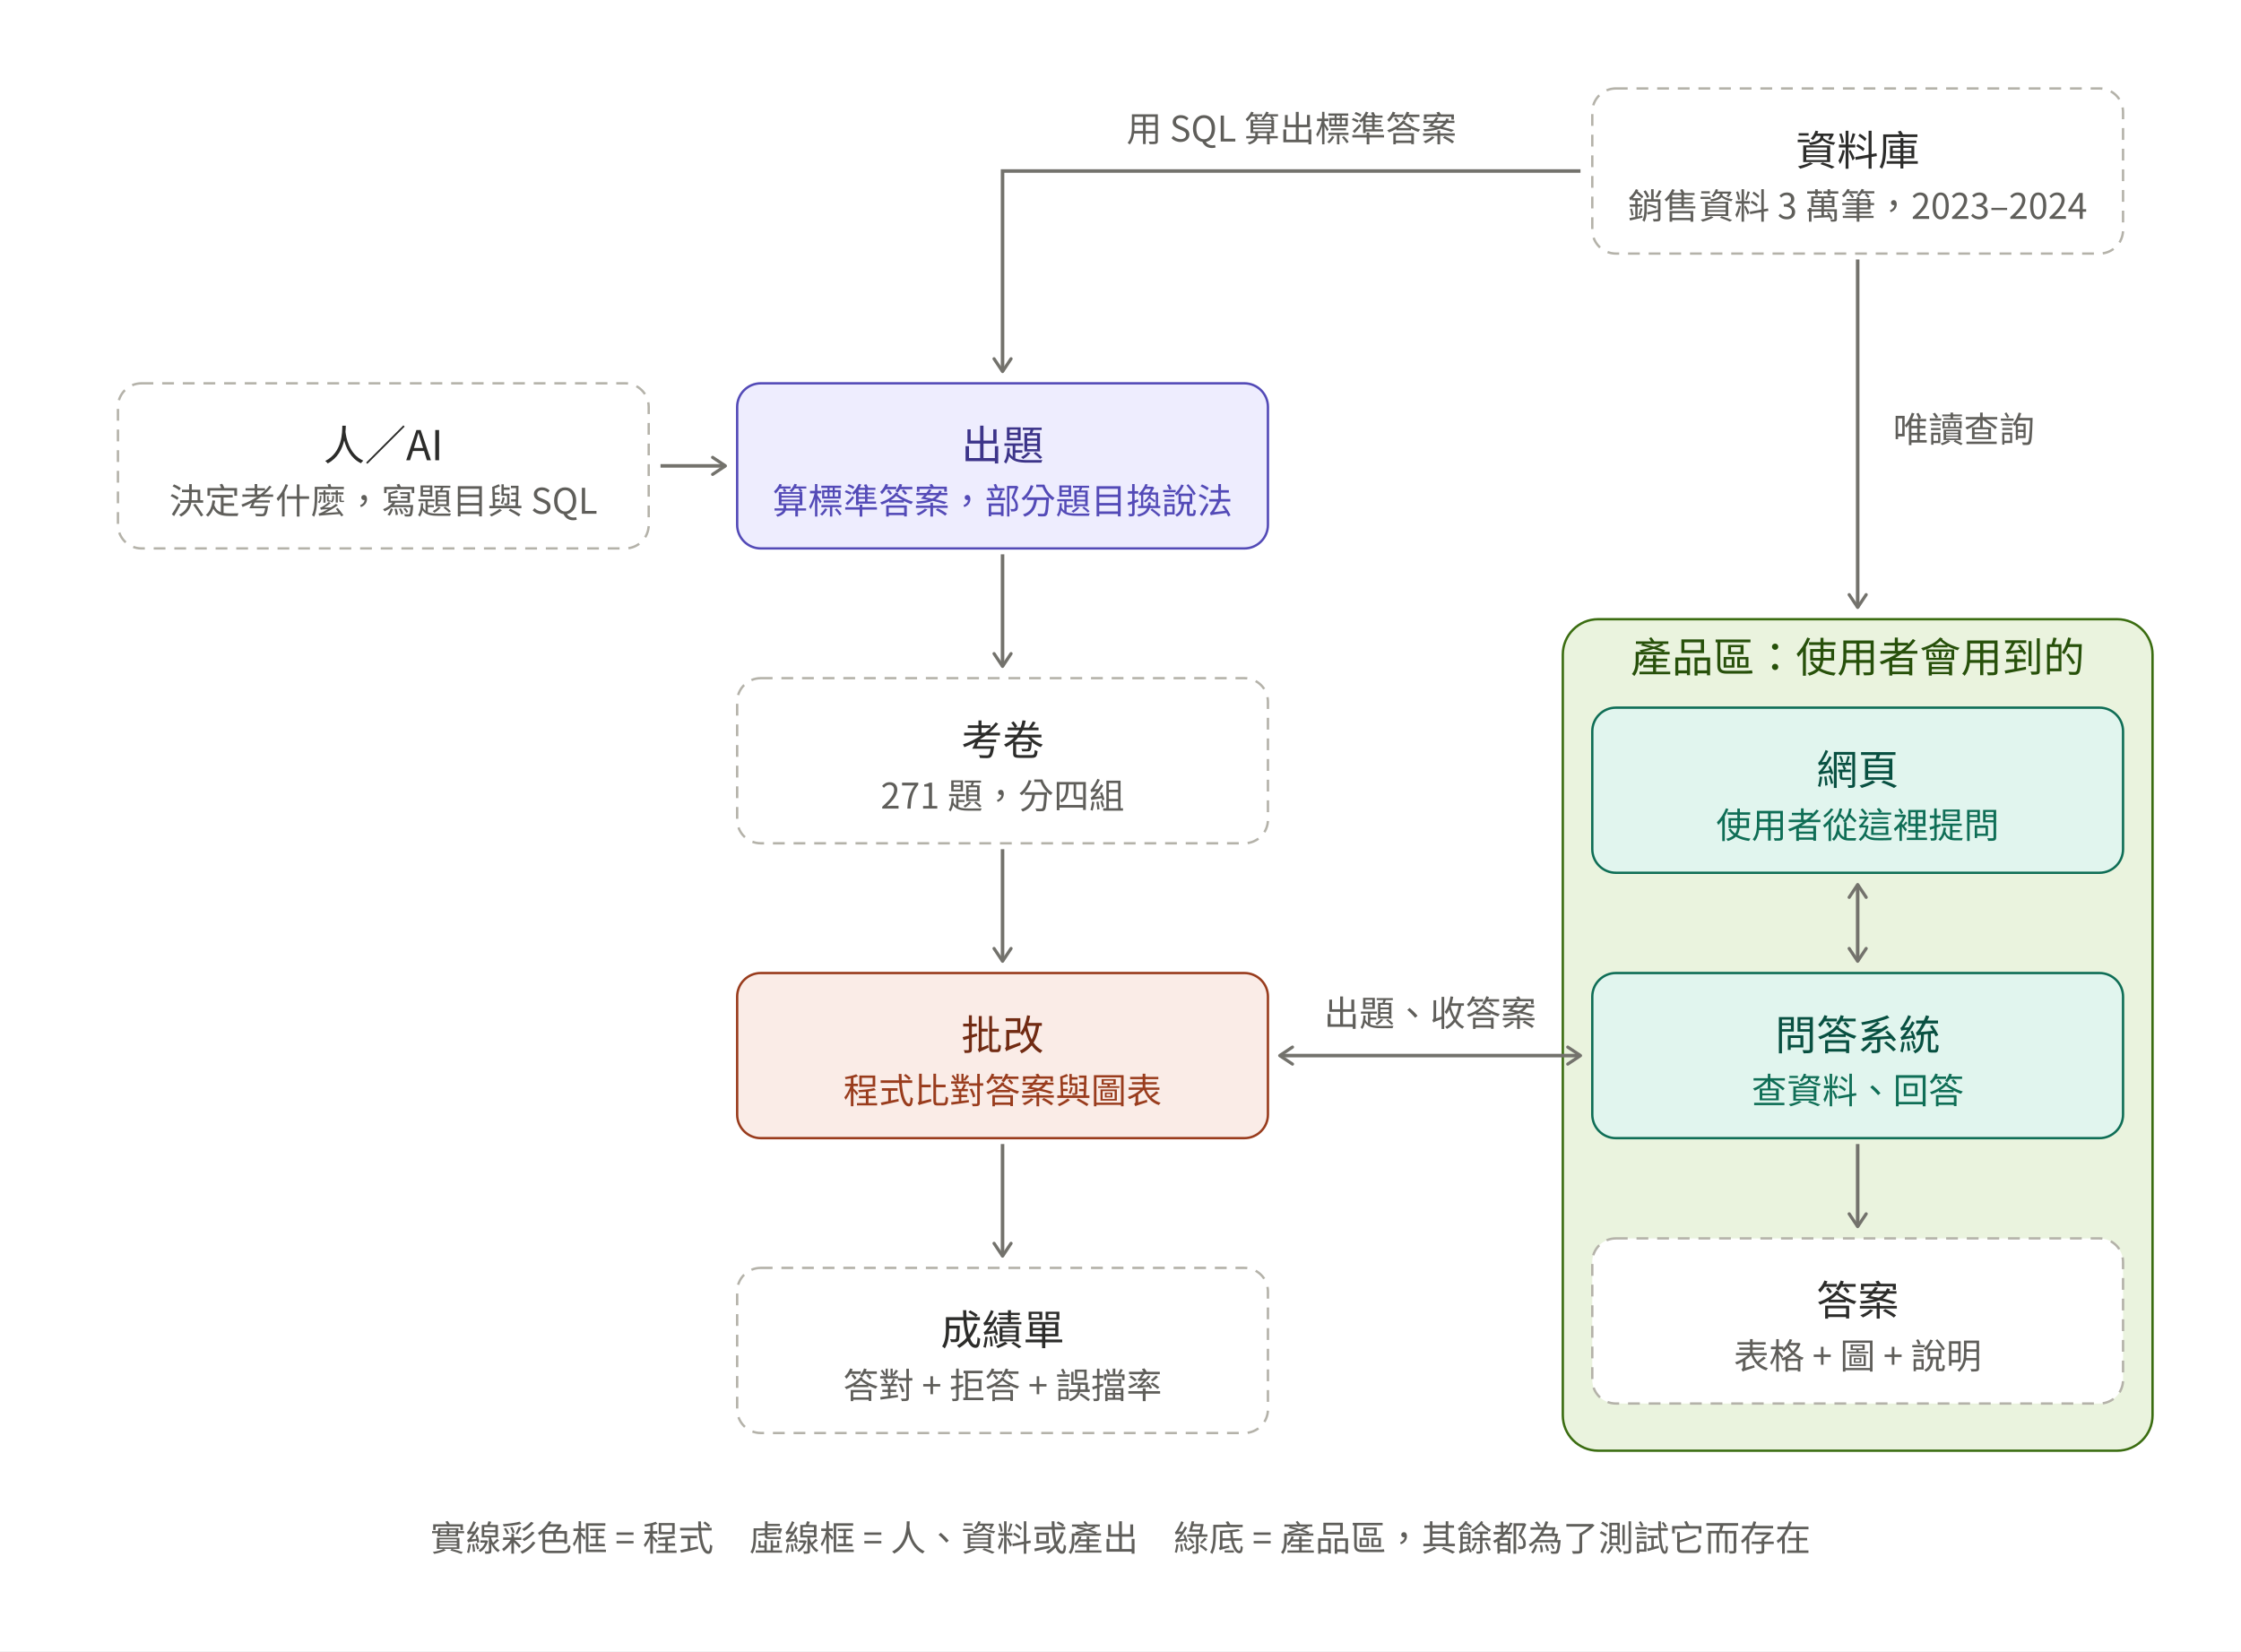
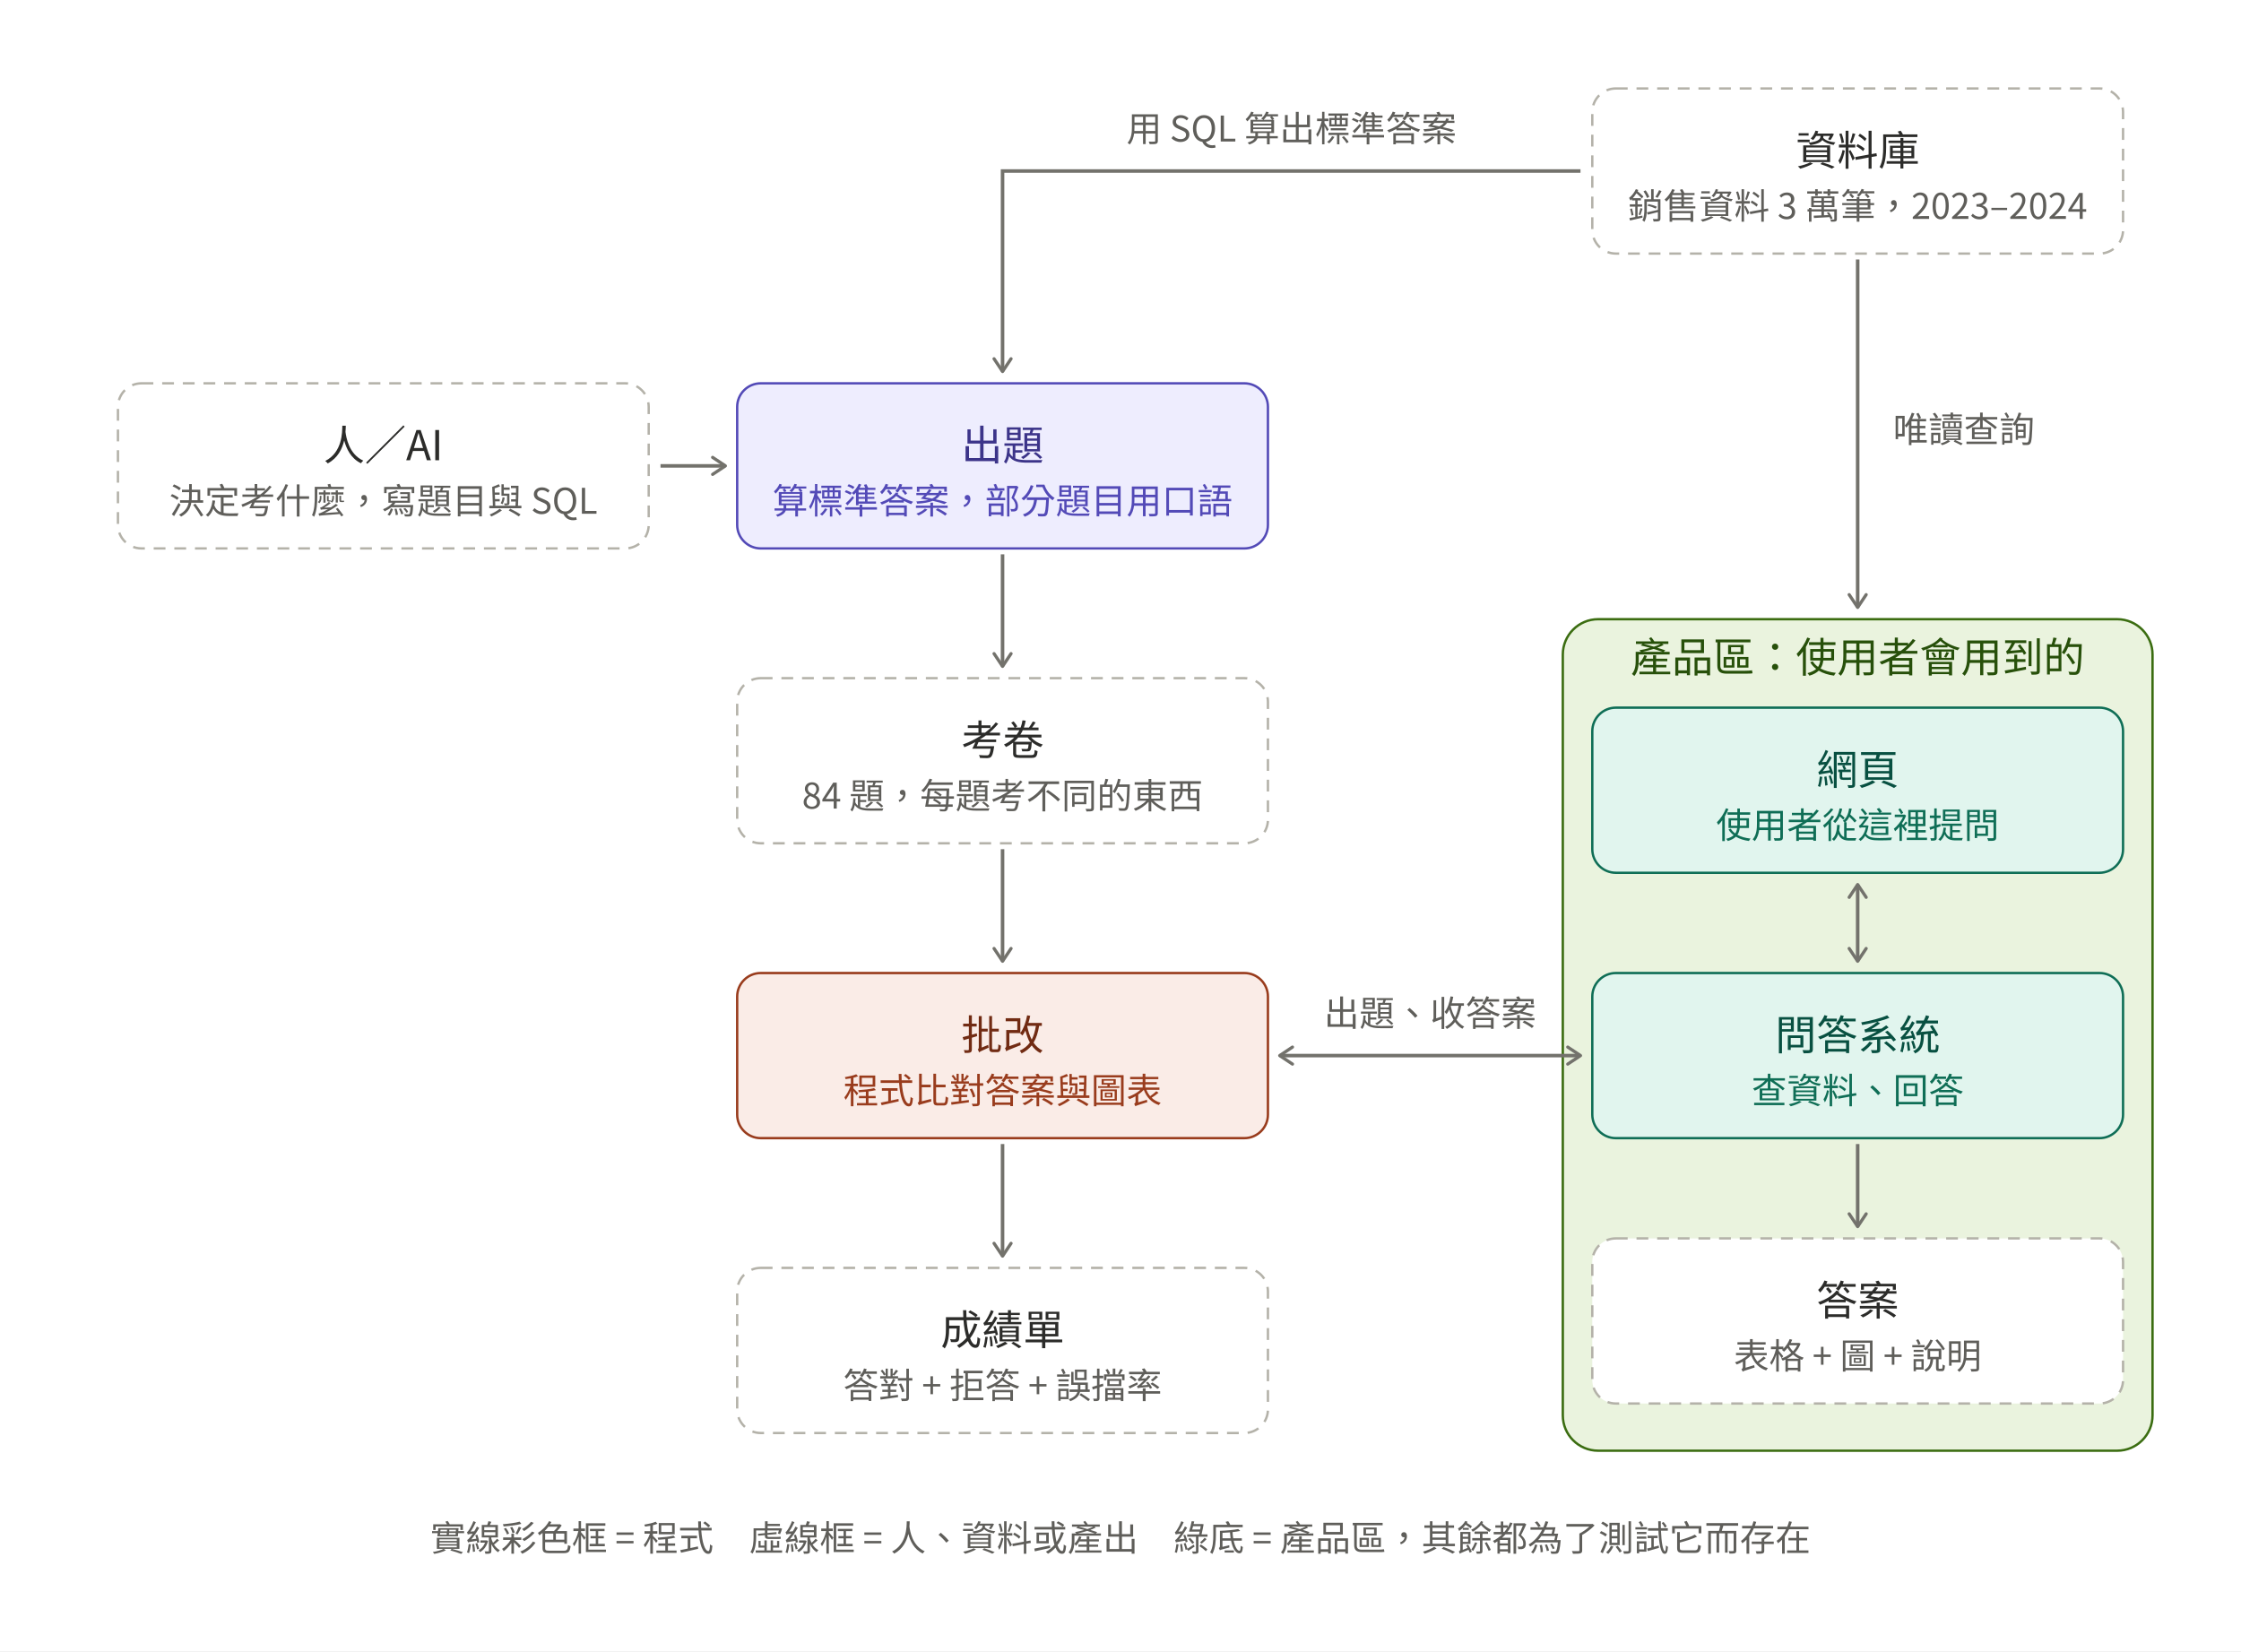
<svg xmlns="http://www.w3.org/2000/svg" width="760" height="560" viewBox="0 0 760 560" role="img">
  <style>
text { font-family: "Noto Sans TC", "Noto Sans CJK TC", "Microsoft JhengHei", "PingFang TC", sans-serif; }
.th { font-size: 14px; font-weight: 500; fill: #2C2C2A; }
.ts { font-size: 12px; font-weight: 400; fill: #5F5E5A; }
.arr { stroke: #73726C; stroke-width: 1.2; fill: none; }
.out rect { fill: #FFFFFF; stroke: #B4B2A9; stroke-width: 0.8; stroke-dasharray: 4 3; }
.purple rect { fill: #EEEDFE; stroke: #534AB7; stroke-width: 0.8; }
.purple .th { fill: #3C3489; } .purple .ts { fill: #534AB7; }
.teal rect { fill: #E1F5EE; stroke: #0F6E56; stroke-width: 0.8; }
.teal .th { fill: #085041; } .teal .ts { fill: #0F6E56; }
.coral rect { fill: #FAECE7; stroke: #993C1D; stroke-width: 0.8; }
.coral .th { fill: #712B13; } .coral .ts { fill: #993C1D; }
.amber rect { fill: #FAEEDA; stroke: #854F0B; stroke-width: 0.8; } .amber .th { fill: #633806; }
.green rect { fill: #EAF3DE; stroke: #3B6D11; stroke-width: 0.8; } .green .th { fill: #27500A; }
</style>
  <defs>
    <marker id="arrow" viewBox="0 0 10 10" refX="8" refY="5" markerWidth="6" markerHeight="6" orient="auto-start-reverse">
      <path d="M2 1L8 5L2 9" fill="none" stroke="#73726C" stroke-width="1.5" stroke-linecap="round" stroke-linejoin="round" />
    </marker>
  </defs>
  <rect x="0" y="0" width="760" height="560" fill="#FFFFFF" />
  <g class="green">
    <rect x="530" y="210" width="200" height="282" rx="12" />
    <text class="th" x="630" y="228" text-anchor="middle">產品區：使用者會用到的</text>
  </g>
  <g class="out">
    <rect x="540" y="30" width="180" height="56" rx="8" />
    <text class="th" x="630" y="50" text-anchor="middle" dominant-baseline="central">資料庫</text>
    <text class="ts" x="630" y="69" text-anchor="middle" dominant-baseline="central">銷售資料 3 萬筆，2023–2024</text>
  </g>
  <path d="M536 58 L340 58 L340 126" class="arr" marker-end="url(#arrow)" />
  <text class="ts" x="438" y="48" text-anchor="middle">用 SQL 算出標準答案</text>
  <line x1="630" y1="88" x2="630" y2="206" class="arr" marker-end="url(#arrow)" />
  <text class="ts" x="642" y="150" text-anchor="start">唯讀查詢</text>
  <g class="out">
    <rect x="40" y="130" width="180" height="56" rx="8" />
    <text class="th" x="130" y="150" text-anchor="middle" dominant-baseline="central">人／AI</text>
    <text class="ts" x="130" y="169" text-anchor="middle" dominant-baseline="central">決定考什麼，寫題目與 SQL</text>
  </g>
  <line x1="224" y1="158" x2="246" y2="158" class="arr" marker-end="url(#arrow)" />
  <g class="purple">
    <rect x="250" y="130" width="180" height="56" rx="8" />
    <text class="th" x="340" y="150" text-anchor="middle" dominant-baseline="central">出題</text>
-     <text class="ts" x="340" y="169" text-anchor="middle" dominant-baseline="central">算標準答案，部分題目換說法</text>
+     <text class="ts" x="340" y="169" text-anchor="middle" dominant-baseline="central">算標準答案，部分題目用口語</text>
  </g>
  <line x1="340" y1="188" x2="340" y2="226" class="arr" marker-end="url(#arrow)" />
  <g class="out">
    <rect x="250" y="230" width="180" height="56" rx="8" />
    <text class="th" x="340" y="250" text-anchor="middle" dominant-baseline="central">考卷</text>
-     <text class="ts" x="340" y="269" text-anchor="middle" dominant-baseline="central">271 題，分四組</text>
+     <text class="ts" x="340" y="269" text-anchor="middle" dominant-baseline="central">84 題，每題考不同的東西</text>
  </g>
  <line x1="340" y1="288" x2="340" y2="326" class="arr" marker-end="url(#arrow)" />
  <g class="coral">
    <rect x="250" y="330" width="180" height="56" rx="8" />
    <text class="th" x="340" y="350" text-anchor="middle" dominant-baseline="central">批改</text>
    <text class="ts" x="340" y="369" text-anchor="middle" dominant-baseline="central">程式比對答案與圖表</text>
  </g>
  <line x1="340" y1="388" x2="340" y2="426" class="arr" marker-end="url(#arrow)" />
  <g class="out">
    <rect x="250" y="430" width="180" height="56" rx="8" />
    <text class="th" x="340" y="450" text-anchor="middle" dominant-baseline="central">成績單</text>
    <text class="ts" x="340" y="469" text-anchor="middle" dominant-baseline="central">答對 + 拒答 + 誤擋率</text>
  </g>
  <g class="teal">
    <rect x="540" y="240" width="180" height="56" rx="8" />
    <text class="th" x="630" y="260" text-anchor="middle" dominant-baseline="central">網頁</text>
    <text class="ts" x="630" y="279" text-anchor="middle" dominant-baseline="central">使用者從這裡提問</text>
  </g>
  <line x1="630" y1="300" x2="630" y2="326" class="arr" marker-start="url(#arrow)" marker-end="url(#arrow)" />
  <g class="teal">
    <rect x="540" y="330" width="180" height="56" rx="8" />
    <text class="th" x="630" y="350" text-anchor="middle" dominant-baseline="central">問答系統</text>
    <text class="ts" x="630" y="369" text-anchor="middle" dominant-baseline="central">查資料、回答</text>
  </g>
  <line x1="630" y1="388" x2="630" y2="416" class="arr" marker-end="url(#arrow)" />
  <g class="out">
    <rect x="540" y="420" width="180" height="56" rx="8" />
    <text class="th" x="630" y="440" text-anchor="middle" dominant-baseline="central">答案</text>
    <text class="ts" x="630" y="459" text-anchor="middle" dominant-baseline="central">表格 + 圖 + 說明</text>
  </g>
  <line x1="434" y1="358" x2="536" y2="358" class="arr" marker-start="url(#arrow)" marker-end="url(#arrow)" />
  <text class="ts" x="485" y="348" text-anchor="middle">出題、收答案</text>
  <text class="ts" x="380" y="526" text-anchor="middle">實線彩色框 = 程式　虛線框 = 人、資料或產出　綠底 = 產品區，其餘都為了測試它而存在</text>
</svg>
